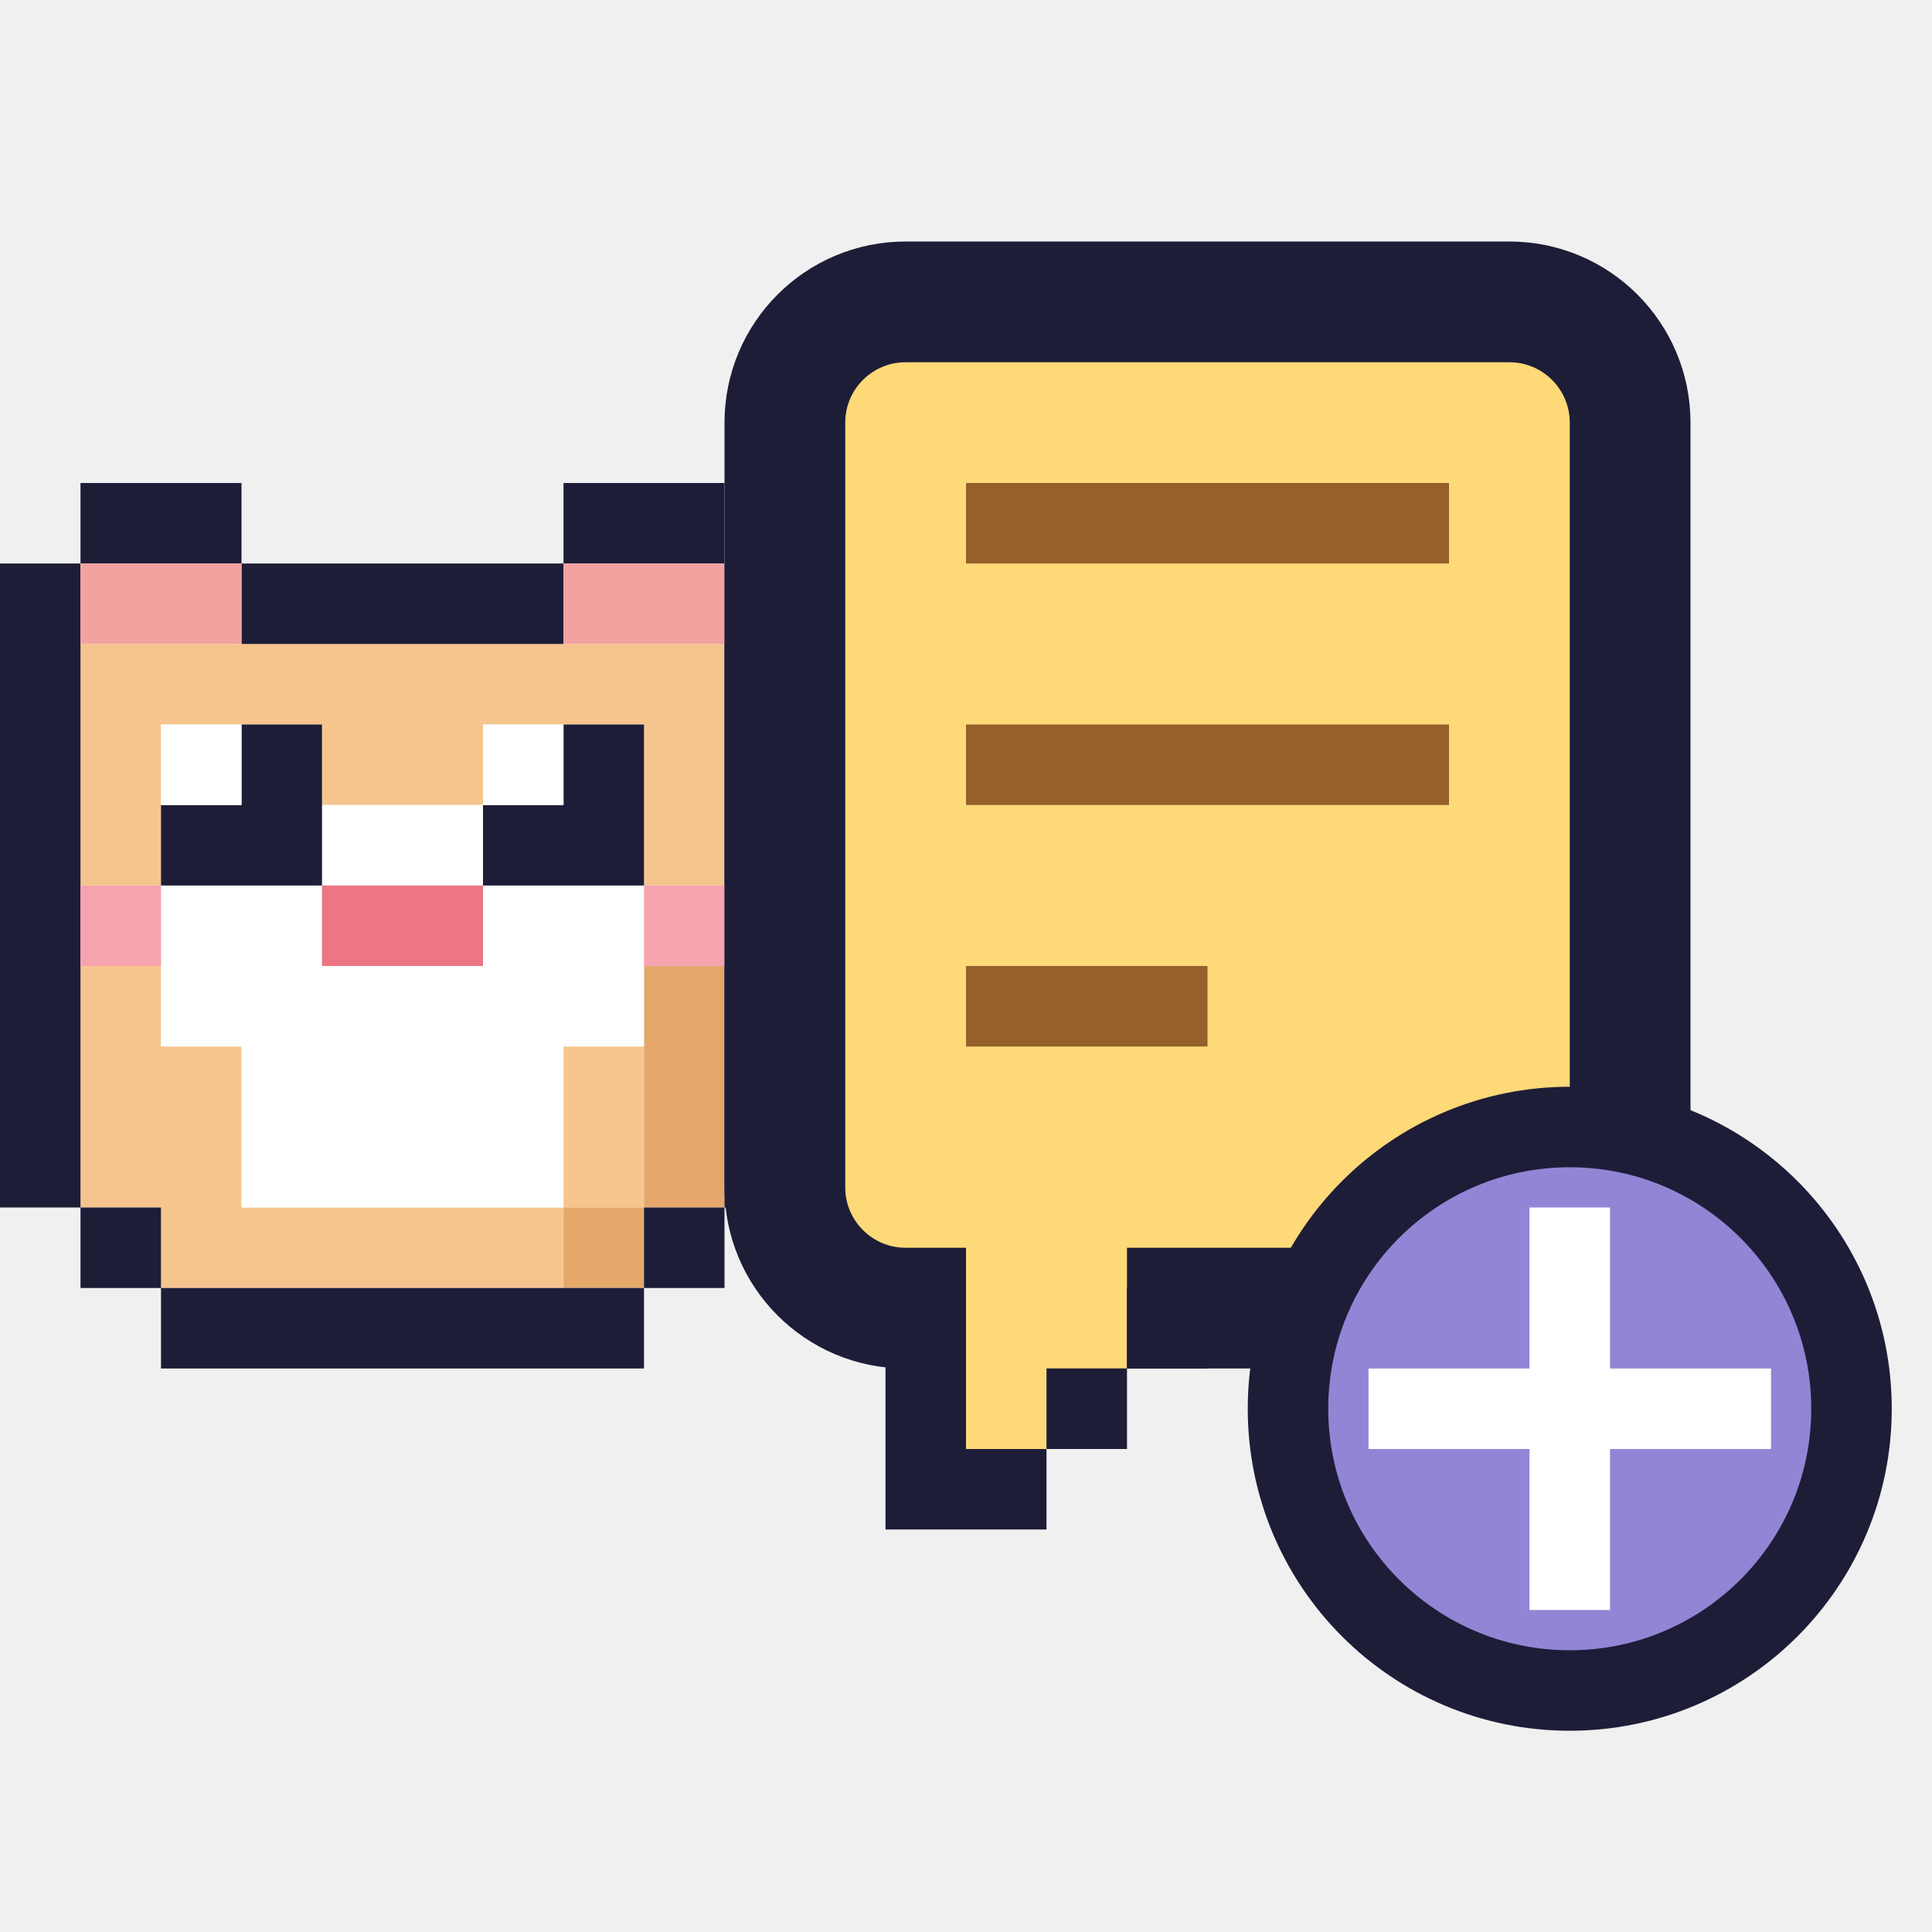
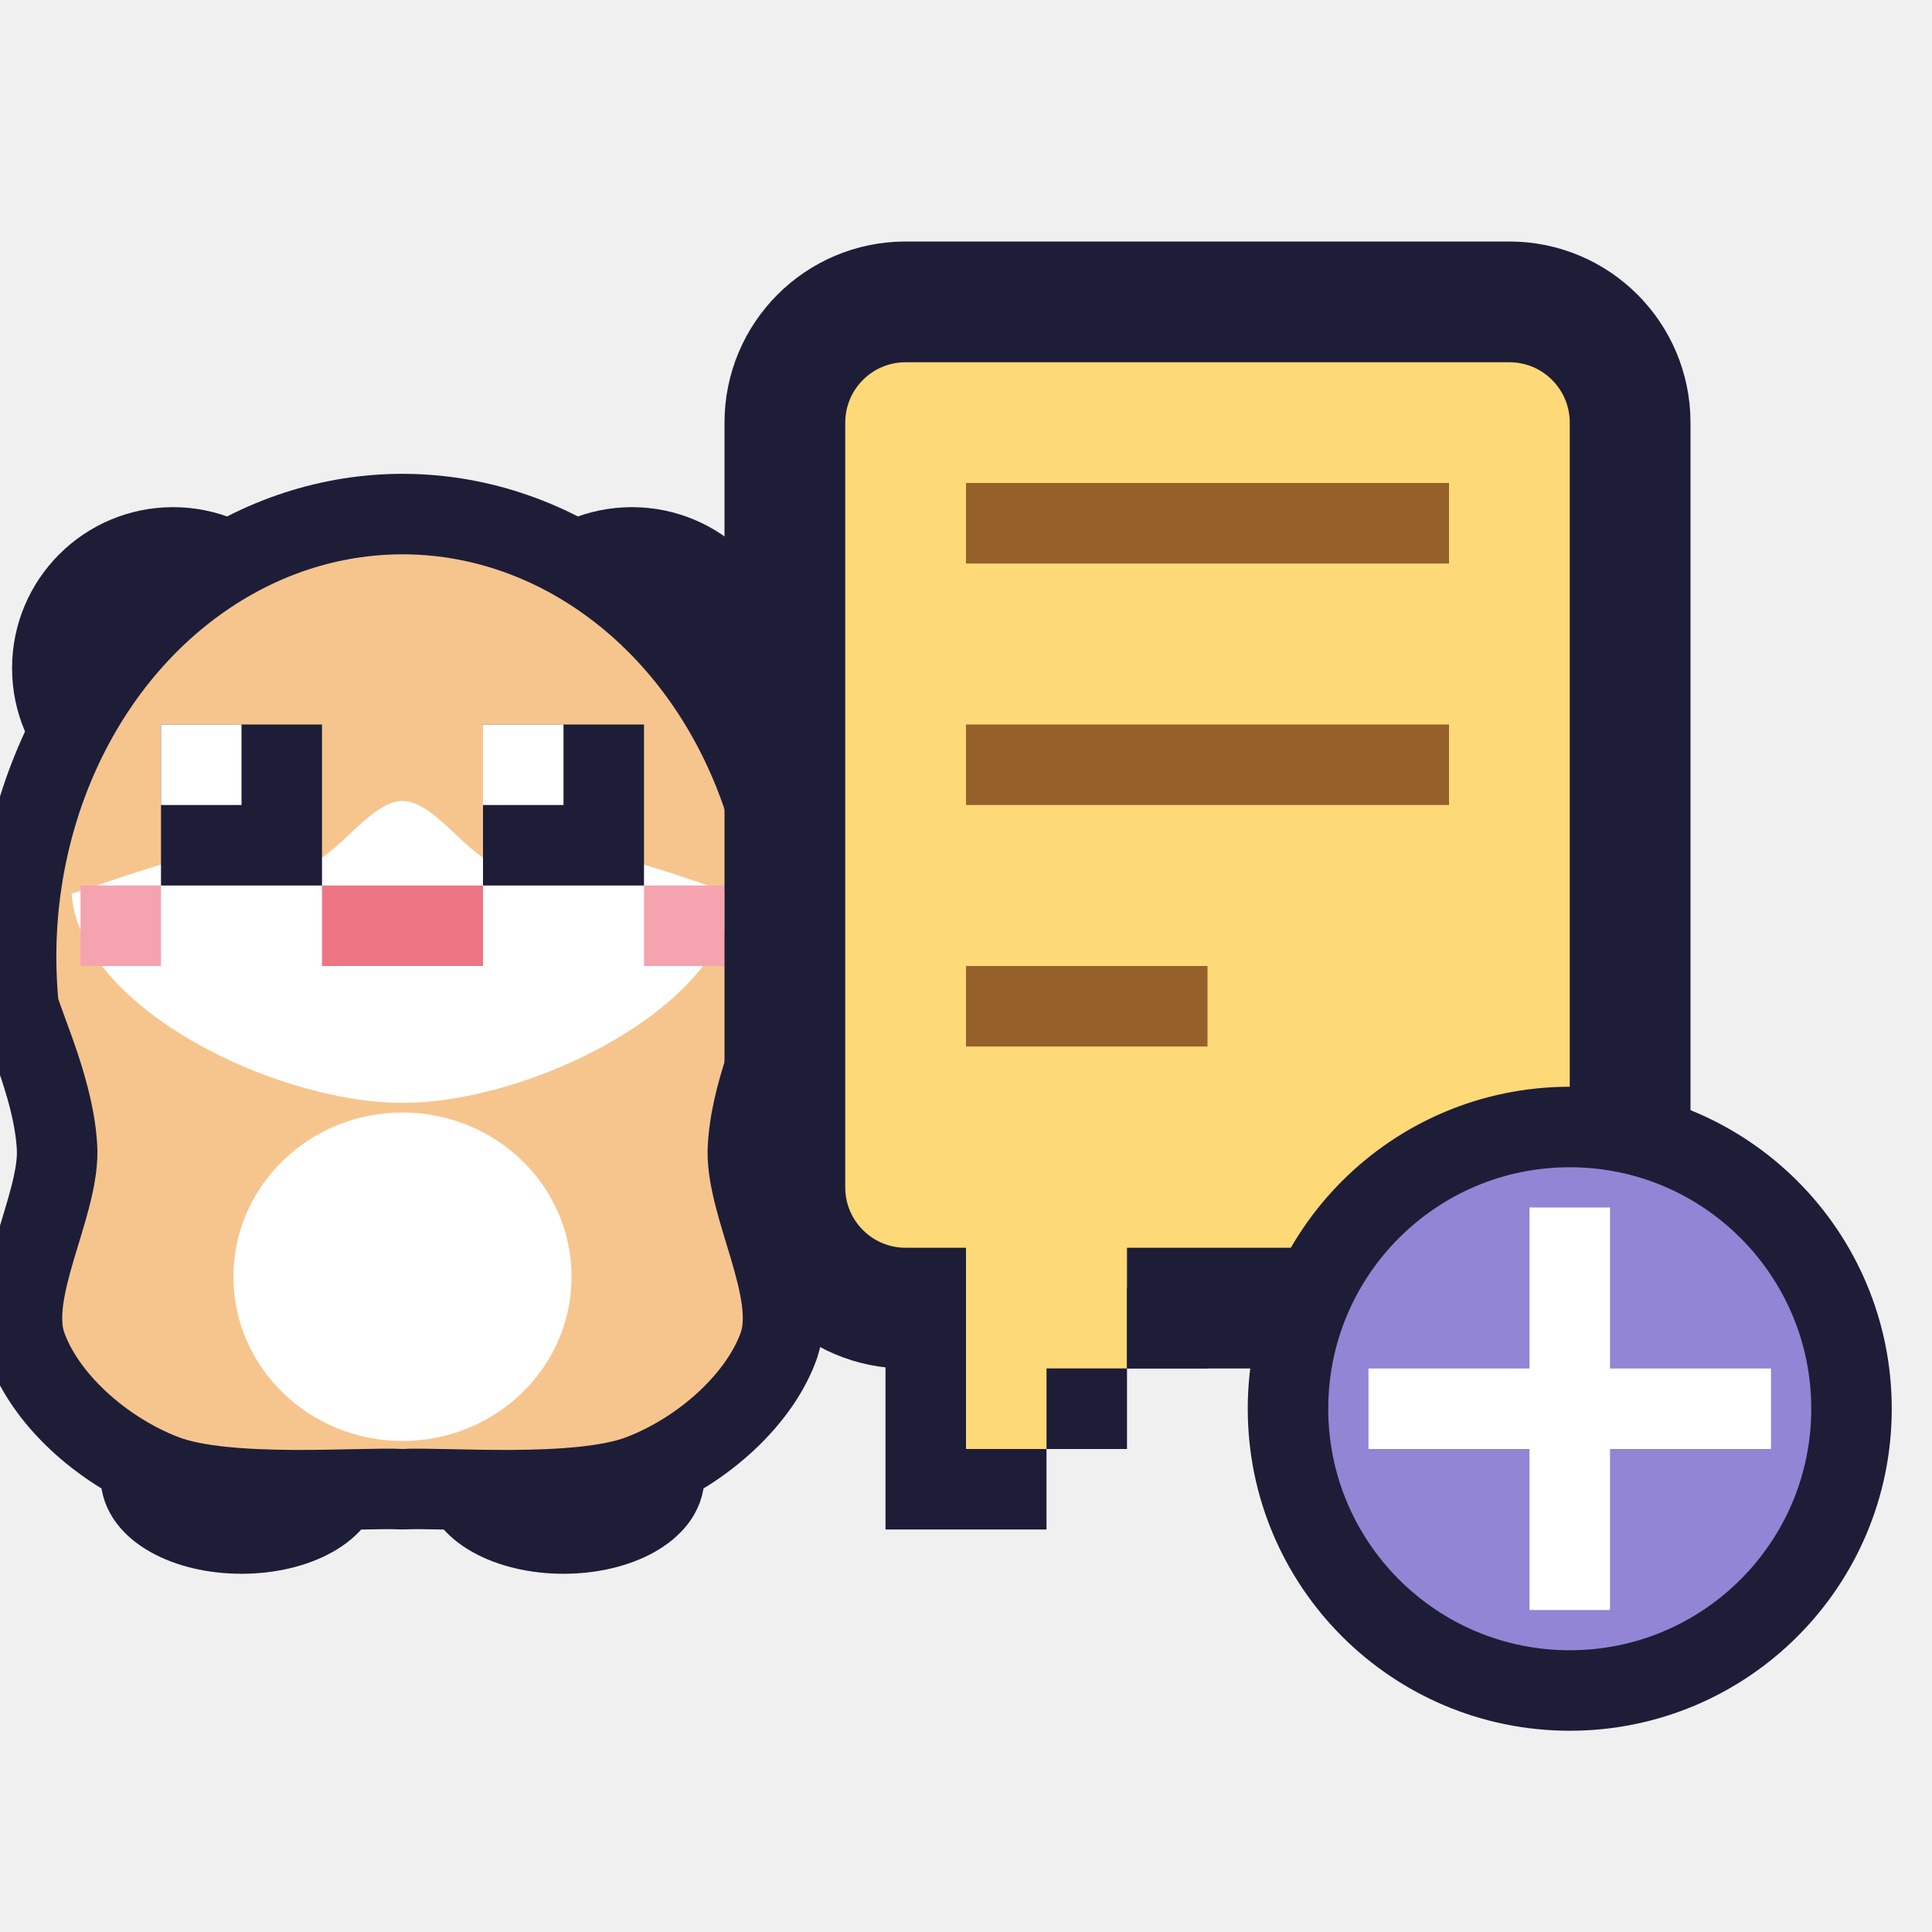
<svg xmlns="http://www.w3.org/2000/svg" width="24" height="24" viewBox="0 0 24 24">
  <g id="hamster">
-     <path id="hm_peach" d="M1 8h8v1h-8ZM1 9h1v1h-1ZM4 9h2v1h-2ZM8 9h1v1h-1ZM1 10h1v1h-1ZM8 10h1v1h-1ZM1 12h1v1h-1ZM1 13h2v1h-2ZM7 13h1v1h-1ZM1 14h2v1h-2ZM7 14h1v1h-1ZM2 15h5v1h-5Z" fill="#F6C58E" />
-     <path id="hm_peach_shade" d="M8 12h1v1h-1ZM8 13h1v1h-1ZM8 14h1v1h-1ZM7 15h1v1h-1Z" fill="#E5A86A" />
-     <path id="hm_muzzle" d="M4 10h2v1h-2ZM2 11h2v1h-2ZM6 11h2v1h-2ZM2 12h6v1h-6ZM3 13h4v1h-4ZM3 14h4v1h-4Z" fill="#FFFFFF" />
-     <path id="hm_outline" d="M1 6h2v1h-2ZM7 6h2v1h-2ZM0 7h1v1h-1ZM3 7h4v1h-4ZM9 7h1v1h-1ZM0 8h1v1h-1ZM9 8h1v1h-1ZM0 9h1v1h-1ZM9 9h1v1h-1ZM0 10h1v1h-1ZM9 10h1v1h-1ZM0 11h1v1h-1ZM9 11h1v1h-1ZM0 12h1v1h-1ZM9 12h1v1h-1ZM0 13h1v1h-1ZM9 13h1v1h-1ZM0 14h1v1h-1ZM9 14h1v1h-1ZM1 15h1v1h-1ZM8 15h1v1h-1ZM2 16h6v1h-6Z" fill="#1E1D38" />
-     <path id="hm_ears_in" d="M1 7h2v1h-2ZM7 7h2v1h-2Z" fill="#F2A3A0" />
-     <path id="hm_eyes" d="M3 9h1v1h-1ZM7 9h1v1h-1ZM2 10h2v1h-2ZM6 10h2v1h-2Z" fill="#1E1D38" />
-     <path id="hm_eyes_hl" d="M2 9h1v1h-1ZM6 9h1v1h-1Z" fill="#FFFFFF" />
-     <path id="hm_blush" d="M1 11h1v1h-1ZM8 11h1v1h-1Z" fill="#F6A3B0" />
-     <path id="hm_nose" d="M4 11h2v1h-2Z" fill="#EC7684" />
+     <path id="hb_feet" d="M1.75 18.35A1.25 0.7 0 1 1 4.25 18.35A1.25 0.7 0 1 1 1.75 18.35ZM5.75 18.35A1.25 0.7 0 1 1 8.25 18.35A1.25 0.7 0 1 1 5.75 18.35Z" fill="#F6C58E" stroke="#1E1D38" stroke-width="1" />
+     <path id="hb_ears" d="M0.65 8.3A1.5 1.5 0 1 1 3.65 8.3A1.5 1.5 0 1 1 0.65 8.3ZM6.35 8.3A1.5 1.5 0 1 1 9.35 8.3A1.5 1.5 0 1 1 6.35 8.3Z" fill="#F6C58E" stroke="#1E1D38" stroke-width="1" />
+     <path id="hb_ears_in" d="M1.65 8.5A0.78 0.78 0 1 1 3.2 8.5A0.78 0.78 0 1 1 1.65 8.5ZM6.8 8.5A0.78 0.78 0 1 1 8.35 8.5A0.78 0.78 0 1 1 6.8 8.5Z" fill="#F2A3A0" />
+     <path id="hb_body" d="M0.23 12.5A4.8 5.5 0 1 1 9.77 12.5C9.69 12.8 9.31 13.6 9.29 14.3C9.28 15 9.9 16.03 9.68 16.7C9.45 17.37 8.74 18.02 7.96 18.32C7.18 18.62 5.49 18.47 5 18.5C4.51 18.47 2.82 18.62 2.04 18.32C1.26 18.02 0.55 17.37 0.32 16.7C0.1 16.03 0.72 15 0.71 14.3C0.69 13.6 0.31 12.8 0.23 12.5Z" fill="#F6C58E" stroke="#1E1D38" stroke-width="1" stroke-linejoin="round" />
+     <path id="hb_muzzle" d="M0.89 11.1C1.18 11.02 2.12 10.66 2.6 10.6C3.08 10.54 3.4 10.86 3.8 10.75C4.2 10.64 4.6 9.95 5 9.95C5.4 9.95 5.8 10.64 6.2 10.75C6.6 10.86 6.92 10.54 7.4 10.6C7.88 10.66 8.82 11.02 9.11 11.1C9.02 12.5 6.6 13.7 5 13.7C3.4 13.7 0.98 12.5 0.89 11.1ZM2.9 15.86A2.1 2.04 0 1 1 7.1 15.86A2.1 2.04 0 1 1 2.9 15.86Z" fill="#FFFFFF" />
+     <path id="hb_eyes" d="M2 9h2v2h-2ZM6 9h2v2h-2Z" fill="#1E1D38" />
+     <path id="hb_eyes_hl" d="M2 9h1v1h-1ZM6 9h1v1h-1Z" fill="#FFFFFF" />
+     <path id="hb_nose" d="M4 11h2v1h-2Z" fill="#EC7684" />
+     <path id="hb_blush" d="M1 11h1v1h-1ZM8 11h1v1h-1Z" fill="#F6A3B0" />
  </g>
  <g id="object">
    <path id="bubble" d="M11.25 3.75H18.75A1.5 1.5 0 0 1 20.25 5.25V14.75A1.5 1.5 0 0 1 18.75 16.25H11.25A1.5 1.5 0 0 1 9.75 14.75V5.25A1.5 1.5 0 0 1 11.25 3.75Z" fill="#FDD978" stroke="#1E1D38" stroke-width="1.5" stroke-linejoin="round" />
    <path id="tail_fill" d="M12 15h2v1h-2ZM12 16h2v1h-2ZM12 17h1v1h-1Z" fill="#FDD978" />
    <path id="tail_ink" d="M11 16h1v1h-1ZM14 16h1v1h-1ZM11 17h1v1h-1ZM13 17h1v1h-1ZM11 18h2v1h-2Z" fill="#1E1D38" />
  </g>
  <g id="object_fx">
    <path id="text" d="M12 6.5H18M12 9.5H18M12 12.5H15" fill="none" stroke="#96602A" stroke-width="1" />
  </g>
  <g id="badge">
    <circle id="badge_disc" cx="19.5" cy="17.5" r="3.5" fill="#9285D5" stroke="#1E1D38" stroke-width="1" />
    <path id="badge_plus" d="M19 15h1v2h2v1h-2v2h-1v-2h-2v-1h2Z" fill="#FFFFFF" />
  </g>
</svg>
